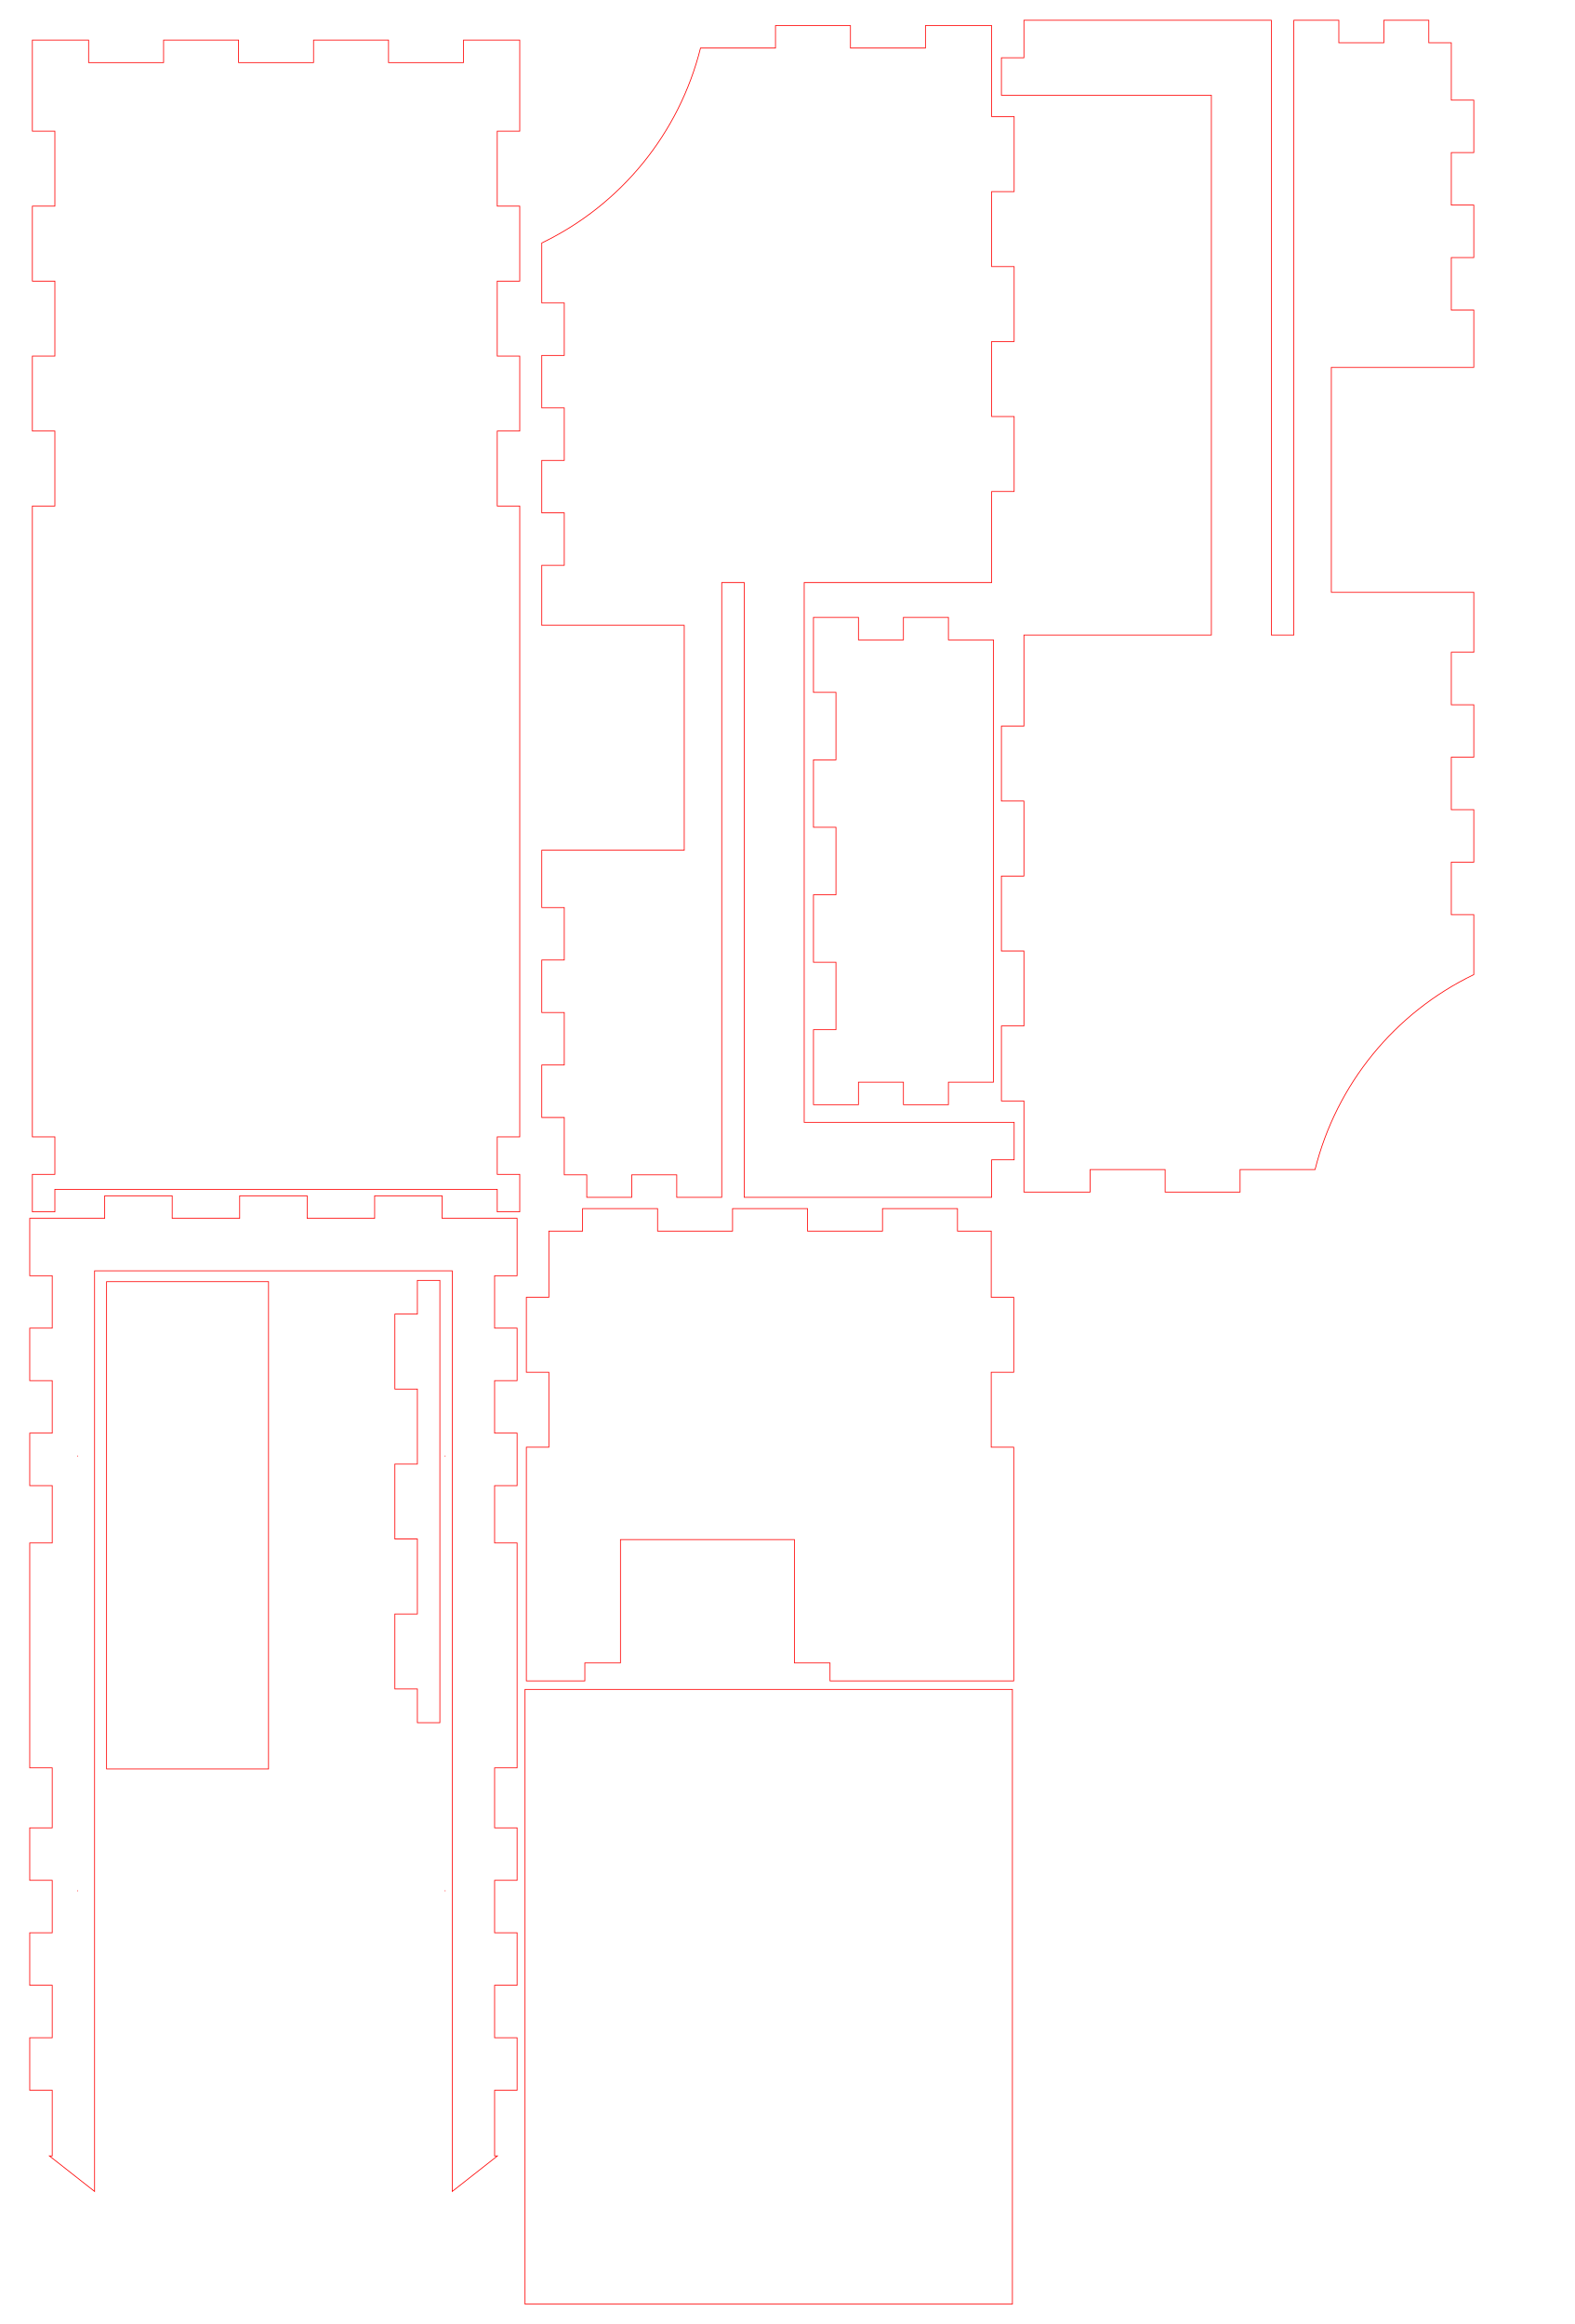
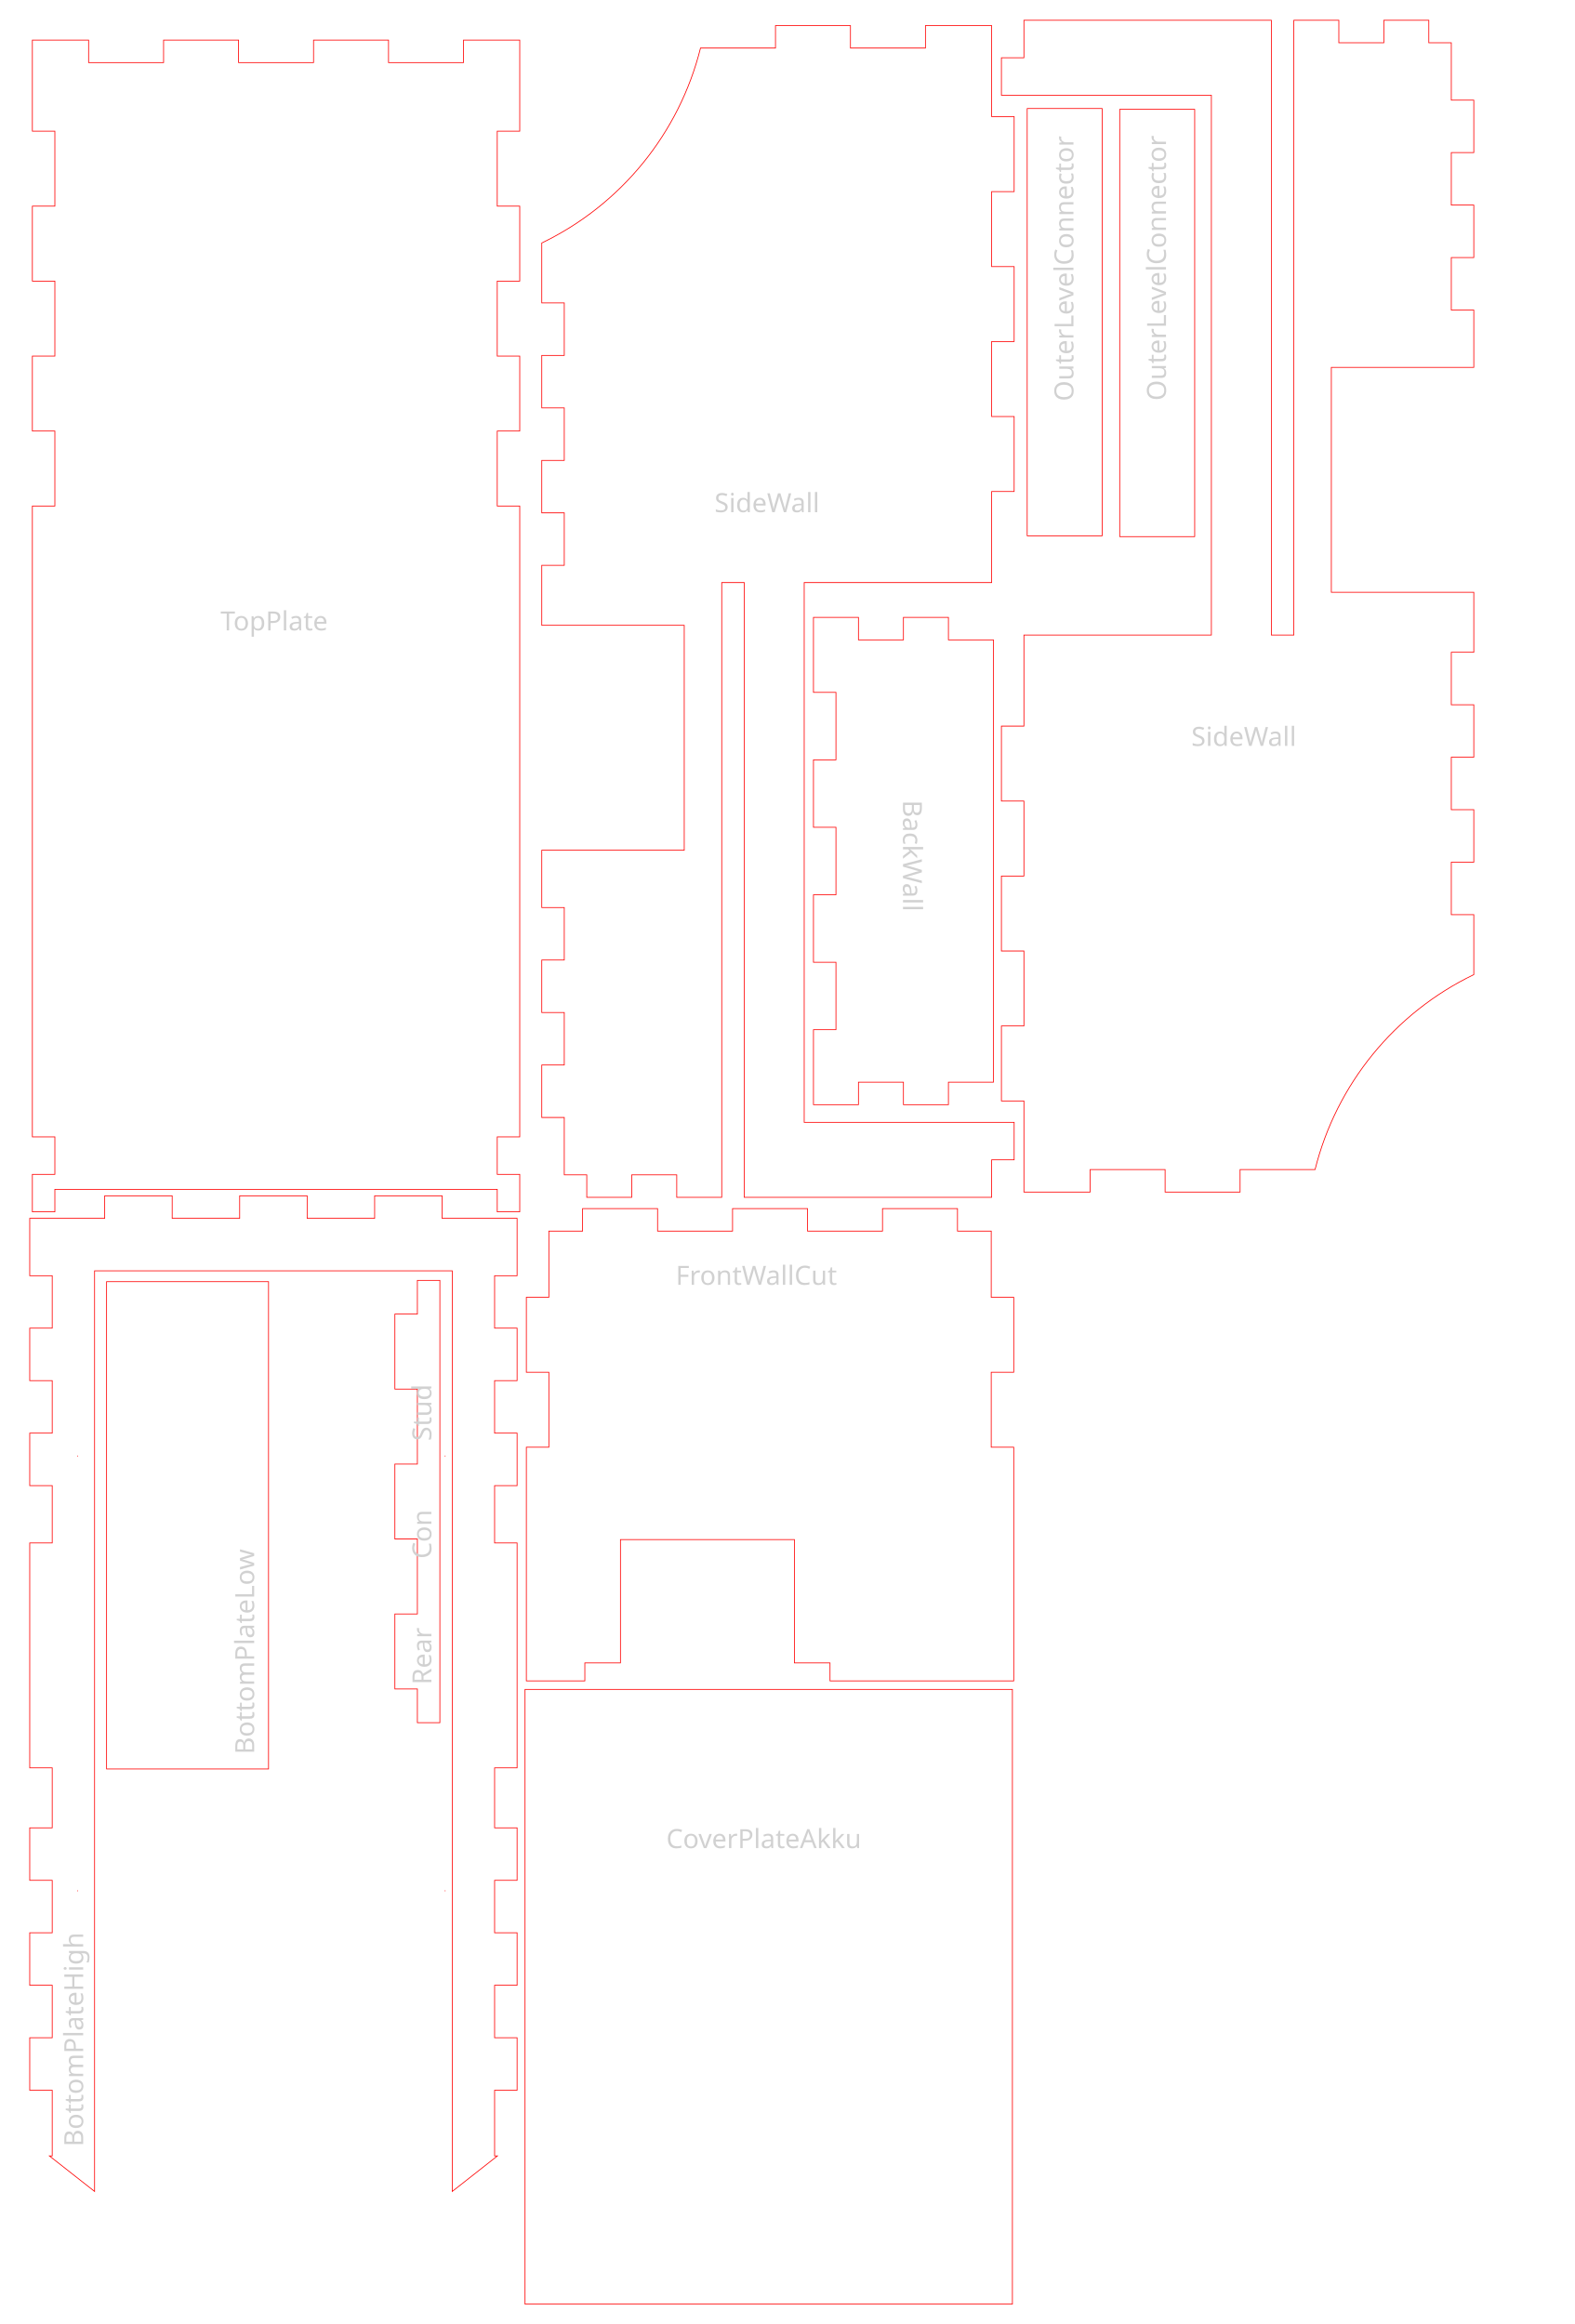
<svg xmlns="http://www.w3.org/2000/svg" width="210mm" height="310mm" viewBox="0 0 210 310" version="1.1" id="svg5" xml:space="preserve">
  <defs id="defs2" />
  <g id="layer1">
    <g id="Cut003_cs" transform="matrix(0,-1,-1,0,98.4911,114.8541)" style="stroke:#ff0000;stroke-opacity:1;stroke-width:0.1;stroke-dasharray:none">
      <path id="Cut003_cs_w0000" d="m -22.5,-10 h -10 v -6 h 3 v -6 h -3 v -6 h 3 v -6 h 59 v 6 h 3 v 6 h -3 v 6 h 3 v 6 h -10 v -3 h -9 v 3 h -9 v -3 h -9 v 3 h -9 v -3 h -9 v 3" stroke="#191919" stroke-width="0.35 px" style="fill:none;fill-opacity:1;fill-rule:evenodd;stroke-width:0.1;stroke-linecap:square;stroke-miterlimit:4;stroke-dasharray:none;stroke:#ff0000;stroke-opacity:1" />
    </g>
    <g id="Cut_cs" transform="matrix(-1,0,0,1,36.46442,183.5163)" style="stroke:#ff0000;stroke-opacity:1;stroke-width:0.1;stroke-dasharray:none">
      <path id="Cut_cs_w0000" d="m 22.5,-24 h -9 v 3 h -9 v -3 h -9 v 3 h -9 v -3 h -9 v 3 h -10 v 7.65 h 3 v 7 h -3 v 7 h 3 v 7 h -3 v 7 h 3 v 7.65 h -3 v 30 h 3 v 8 h -3 v 7 h 3 v 7 h -3 v 7 h 3 v 7 h -3 v 7 h 3 v 8.763 h -0.376 L -23.85,108.8 V 71.649 m 0,0 V 65.751 13.649 m 0,0 V 7.751 -14 h 47.7 V 7.751 m 0,0 v 5.898 52.102 m 0,0 V 71.649 108.8 l 6.026,-4.737 H 29.5 V 95.3 h 3 v -7 h -3 v -7 h 3 v -7 h -3 v -7 h 3 v -7 h -3 v -8 h 3 v -30 h -3 v -7.65 h 3 v -7 h -3 v -7 h 3 v -7 h -3 v -7 h 3 V -21 h -10 v -3" stroke="#191919" stroke-width="0.35 px" style="fill:none;fill-opacity:1;fill-rule:evenodd;stroke-width:0.1;stroke-linecap:square;stroke-miterlimit:4;stroke-dasharray:none;stroke:#ff0000;stroke-opacity:1" />
      <path id="Cut_cs_w0001" d="m -22.9,10.7 m 0,0 v 0" stroke="#191919" stroke-width="0.35 px" style="fill:none;fill-opacity:1;fill-rule:evenodd;stroke-width:0.1;stroke-linecap:square;stroke-miterlimit:4;stroke-dasharray:none;stroke:#ff0000;stroke-opacity:1" />
      <path id="Cut_cs_w0002" d="m 26.1,10.7 m 0,0 v 0" stroke="#191919" stroke-width="0.35 px" style="fill:none;fill-opacity:1;fill-rule:evenodd;stroke-width:0.1;stroke-linecap:square;stroke-miterlimit:4;stroke-dasharray:none;stroke:#ff0000;stroke-opacity:1" />
      <path id="Cut_cs_w0003" d="m -22.9,68.7 m 0,0 v 0" stroke="#191919" stroke-width="0.35 px" style="fill:none;fill-opacity:1;fill-rule:evenodd;stroke-width:0.1;stroke-linecap:square;stroke-miterlimit:4;stroke-dasharray:none;stroke:#ff0000;stroke-opacity:1" />
      <path id="Cut_cs_w0004" d="m 26.1,68.7 m 0,0 v 0" stroke="#191919" stroke-width="0.35 px" style="fill:none;fill-opacity:1;fill-rule:evenodd;stroke-width:0.1;stroke-linecap:square;stroke-miterlimit:4;stroke-dasharray:none;stroke:#ff0000;stroke-opacity:1" />
    </g>
    <g id="Box009_cs" transform="matrix(0,1,1,0,38.21423,203.4609)" style="stroke:#ff0000;stroke-opacity:1;stroke-width:0.1;stroke-dasharray:none">
      <path id="Box009_cs_w0000" d="m 32.5,-24 h -65 v 21.6 h 65 V -24" stroke="#191919" stroke-width="0.35 px" style="fill:none;fill-opacity:1;fill-rule:evenodd;stroke-width:0.1;stroke-linecap:square;stroke-miterlimit:4;stroke-dasharray:none;stroke:#ff0000;stroke-opacity:1" />
    </g>
    <g id="Box003_cs" transform="matrix(1,0,0,-1,102.5231,283.3488)" style="stroke:#ff0000;stroke-opacity:1;stroke-width:0.1;stroke-dasharray:none">
      <path id="Box003_cs_w0000" d="m 32.5,-24 h -65 v 82 h 65 v -82" stroke="#191919" stroke-width="0.35 px" style="fill:none;fill-opacity:1;fill-rule:evenodd;stroke-width:0.1;stroke-linecap:square;stroke-miterlimit:4;stroke-dasharray:none;stroke:#ff0000;stroke-opacity:1" />
    </g>
    <g id="Cut001_cs" transform="matrix(-1,0,0,1,102.6993,234.2153)" style="stroke:#ff0000;stroke-opacity:1;stroke-width:0.1;stroke-dasharray:none">
      <path id="Cut001_cs_w0000" d="m -8,-10 h -24.5 v -31.17 h 3 v -10 h -3 v -10 h 3 V -70 h 4.5 v -3 h 10 v 3 h 10 v -3 H 5 v 3 h 10 v -3 h 10 v 3 h 4.5 v 8.83 h 3 v 10 h -3 v 10 h 3 V -10 h -7.8 v -2.4 H 19.95 V -28.85 H 8.35 -3.25 V -12.4 H -8 v 2.4" stroke="#191919" stroke-width="0.35 px" style="fill:none;fill-opacity:1;fill-rule:evenodd;stroke-width:0.1;stroke-linecap:square;stroke-miterlimit:4;stroke-dasharray:none;stroke:#ff0000;stroke-opacity:1" />
    </g>
    <g id="Body001_cs" transform="matrix(1,0,0,-1,62.25623,135.7105)" style="stroke:#ff0000;stroke-opacity:1;stroke-width:0.1;stroke-dasharray:none">
      <path id="Body001_cs_w0000" d="m 37,58 v -82 h 33 v 5 h 3 v 5 H 45 v 72 h 25 v 12.15 h 3 v 10 h -3 v 10 h 3 v 10 h -3 v 10 h 3 v 10 h -3 v 12.15 h -8.83 v -3 h -10 v 3 h -10 v -3 h -10 A 39.5,39.5 0 0 0 10,103.3 v -8 h 3 v -7 h -3 v -7 h 3 v -7 h -3 v -7 h 3 v -7 h -3 v -8 h 19 v -30 H 10 v -7.65 h 3 v -7 h -3 v -7 h 3 v -7 h -3 v -7 h 3 V -21 h 3 v -3 h 6 v 3 h 6 v -3 h 6 v 82 h 3" stroke="#191919" stroke-width="0.35 px" style="fill:none;fill-opacity:1;fill-rule:evenodd;stroke-width:0.1;stroke-linecap:square;stroke-miterlimit:4;stroke-dasharray:none;stroke:#ff0000;stroke-opacity:1" />
    </g>
    <g id="Cut002_cs" transform="matrix(1,0,0,-1,36.81672,137.6482)" style="stroke:#ff0000;stroke-opacity:1;stroke-width:0.1;stroke-dasharray:none">
      <path id="Cut002_cs_w0000" d="m -29.5,-19 h -3 v -5 h 3 v 3 h 59 v -3 h 3 v 5 h -3 v 5 h 3 v 84.15 h -3 v 10 h 3 v 10 h -3 v 10 h 3 v 10 h -3 v 10 h 3 V 132.3 H 25 v -3 H 15 v 3 H 5 v -3 H -5 v 3 h -10 v -3 h -10 v 3 h -7.5 v -12.15 h 3 v -10 h -3 v -10 h 3 v -10 h -3 v -10 h 3 v -10 h -3 V -14 h 3 v -5" stroke="#191919" stroke-width="0.35 px" style="fill:none;fill-opacity:1;fill-rule:evenodd;stroke-width:0.1;stroke-linecap:square;stroke-miterlimit:4;stroke-dasharray:none;stroke:#ff0000;stroke-opacity:1" />
    </g>
    <g id="Body005_cs" transform="matrix(0,1,1,0,125.6655,200.29)" style="stroke:#ff0000;stroke-opacity:1;stroke-width:0.1;stroke-dasharray:none">
      <path id="Body005_cs_w0000" d="m 29.5,-70 v 3 h -59 v -3 h 4.5 v -3 h 10 v 3 h 10 v -3 H 5 v 3 h 10 v -3 h 10 v 3 h 4.5" stroke="#191919" stroke-width="0.35 px" style="fill:none;fill-opacity:1;fill-rule:evenodd;stroke-width:0.1;stroke-linecap:square;stroke-miterlimit:4;stroke-dasharray:none;stroke:#ff0000;stroke-opacity:1" />
    </g>
    <g id="Body001_cs-8" transform="matrix(-1,0,0,1,206.5587,26.70587)" style="stroke:#ff0000;stroke-opacity:1;stroke-width:0.1;stroke-dasharray:none">
      <path id="Body001_cs_w0000-9" d="m 37,58 v -82 h 33 v 5 h 3 v 5 H 45 v 72 h 25 v 12.15 h 3 v 10 h -3 v 10 h 3 v 10 h -3 v 10 h 3 v 10 h -3 v 12.15 h -8.83 v -3 h -10 v 3 h -10 v -3 h -10 A 39.5,39.5 0 0 0 10,103.3 v -8 h 3 v -7 h -3 v -7 h 3 v -7 h -3 v -7 h 3 v -7 h -3 v -8 h 19 v -30 H 10 v -7.65 h 3 v -7 h -3 v -7 h 3 v -7 h -3 v -7 h 3 V -21 h 3 v -3 h 6 v 3 h 6 v -3 h 6 v 82 h 3" stroke="#191919" stroke-width="0.35 px" style="fill:none;fill-opacity:1;fill-rule:evenodd;stroke-width:0.1;stroke-linecap:square;stroke-miterlimit:4;stroke-dasharray:none;stroke:#ff0000;stroke-opacity:1" />
    </g>
+     <text xml:space="preserve" style="font-style:normal;font-weight:normal;font-size:3.528px;line-height:1.25;font-family:sans-serif;fill:#d1d1d1;fill-opacity:1;stroke:none;stroke-width:0.265" x="29.409" y="84.087" id="text325">
+       <tspan id="tspan323" style="font-size:3.528px;fill:#d1d1d1;fill-opacity:1;stroke-width:0.265" x="29.409" y="84.087">TopPlate</tspan>
+     </text>
+     <text xml:space="preserve" style="font-style:normal;font-weight:normal;font-size:3.528px;line-height:1.25;font-family:sans-serif;fill:#d1d1d1;fill-opacity:1;stroke:none;stroke-width:0.265" x="95.281" y="68.318" id="text325-0">
+       <tspan id="tspan323-0" style="font-size:3.528px;fill:#d1d1d1;fill-opacity:1;stroke-width:0.265" x="95.281" y="68.318">SideWall</tspan>
+     </text>
+     <text xml:space="preserve" style="font-style:normal;font-weight:normal;font-size:3.528px;line-height:1.25;font-family:sans-serif;fill:#d1d1d1;fill-opacity:1;stroke:none;stroke-width:0.265" x="158.877" y="99.498" id="text325-3">
+       <tspan id="tspan323-6" style="font-size:3.528px;fill:#d1d1d1;fill-opacity:1;stroke-width:0.265" x="158.877" y="99.498">SideWall</tspan>
+     </text>
+     <text xml:space="preserve" style="font-style:normal;font-weight:normal;font-size:3.528px;line-height:1.25;font-family:sans-serif;fill:#d1d1d1;fill-opacity:1;stroke:none;stroke-width:0.265" x="106.722" y="-120.433" id="text325-4" transform="rotate(90)">
+       <tspan id="tspan323-9" style="font-size:3.528px;fill:#d1d1d1;fill-opacity:1;stroke-width:0.265" x="106.722" y="-120.433">BackWall</tspan>
+     </text>
+     <text xml:space="preserve" style="font-style:normal;font-weight:normal;font-size:3.528px;line-height:1.25;font-family:sans-serif;fill:#d1d1d1;fill-opacity:1;stroke:none;stroke-width:0.265" x="90.123" y="171.384" id="text325-1">
+       <tspan id="tspan323-4" style="font-size:3.528px;fill:#d1d1d1;fill-opacity:1;stroke-width:0.265" x="90.123" y="171.384">FrontWallCut</tspan>
+     </text>
+     <text xml:space="preserve" style="font-style:normal;font-weight:normal;font-size:7.056px;line-height:1.25;font-family:sans-serif;fill:#d1d1d1;fill-opacity:1;stroke:none;stroke-width:0.265" x="88.856" y="246.523" id="text325-8">
+       <tspan id="tspan323-1" style="font-size:3.528px;fill:#d1d1d1;fill-opacity:1;stroke-width:0.265" x="88.856" y="246.523">CoverPlateAkku</tspan>
+       <tspan style="font-size:7.056px;fill:#d1d1d1;fill-opacity:1;stroke-width:0.265" x="88.856" y="255.343" id="tspan6985" />
+     </text>
+     <text xml:space="preserve" style="font-style:normal;font-weight:normal;font-size:3.528px;line-height:1.25;font-family:sans-serif;fill:#d1d1d1;fill-opacity:1;stroke:none;stroke-width:0.265" x="-234.005" y="33.902" id="text325-02" transform="rotate(-90)">
+       <tspan id="tspan323-18" style="font-size:3.528px;fill:#d1d1d1;fill-opacity:1;stroke-width:0.265" x="-234.005" y="33.902">BottomPlateLow</tspan>
+     </text>
+     <text xml:space="preserve" style="font-style:normal;font-weight:normal;font-size:3.528px;line-height:1.25;font-family:sans-serif;fill:#d1d1d1;fill-opacity:1;stroke:none;stroke-width:0.265" x="-286.337" y="11.094" id="text325-35" transform="rotate(-90)">
+       <tspan id="tspan323-06" style="font-size:3.528px;fill:#d1d1d1;fill-opacity:1;stroke-width:0.265" x="-286.337" y="11.094">BottomPlateHigh</tspan>
+     </text>
+     <text xml:space="preserve" style="font-style:normal;font-weight:normal;font-size:3.528px;line-height:1.25;font-family:sans-serif;fill:#d1d1d1;fill-opacity:1;stroke:none;stroke-width:0.265" x="-224.713" y="57.531" id="text325-35-4" transform="rotate(-90)">
+       <tspan id="tspan323-06-6" style="font-size:3.528px;fill:#d1d1d1;fill-opacity:1;stroke-width:0.265" x="-224.713" y="57.531">Rear          Con          Stud</tspan>
+       <tspan style="font-size:3.528px;fill:#d1d1d1;fill-opacity:1;stroke-width:0.265" x="-224.713" y="61.941" id="tspan11601" />
+     </text>
+     <rect style="fill:none;fill-opacity:1;stroke:#ff0000;stroke-width:0.1;stroke-linejoin:round;stroke-miterlimit:4.3" id="rect9250" width="10" height="57" x="136.995" y="14.476" />
+     <text xml:space="preserve" style="font-style:normal;font-weight:normal;font-size:3.528px;line-height:1.25;font-family:sans-serif;fill:#d1d1d1;fill-opacity:1;stroke:none;stroke-width:0.265" x="-53.521" y="143.167" id="text325-35-3" transform="rotate(-90)">
+       <tspan id="tspan323-06-1" style="font-size:3.528px;fill:#d1d1d1;fill-opacity:1;stroke-width:0.265" x="-53.521" y="143.167">OuterLevelConnector</tspan>
+     </text>
+     <rect style="fill:none;fill-opacity:1;stroke:#ff0000;stroke-width:0.1;stroke-linejoin:round;stroke-miterlimit:4.3" id="rect9250-5" width="10" height="57" x="149.334" y="14.582" />
+     <text xml:space="preserve" style="font-style:normal;font-weight:normal;font-size:3.528px;line-height:1.25;font-family:sans-serif;fill:#d1d1d1;fill-opacity:1;stroke:none;stroke-width:0.265" x="-53.448" y="155.507" id="text325-35-3-6" transform="rotate(-90)">
+       <tspan id="tspan323-06-1-3" style="font-size:3.528px;fill:#d1d1d1;fill-opacity:1;stroke-width:0.265" x="-53.448" y="155.507">OuterLevelConnector</tspan>
+     </text>
  </g>
</svg>
